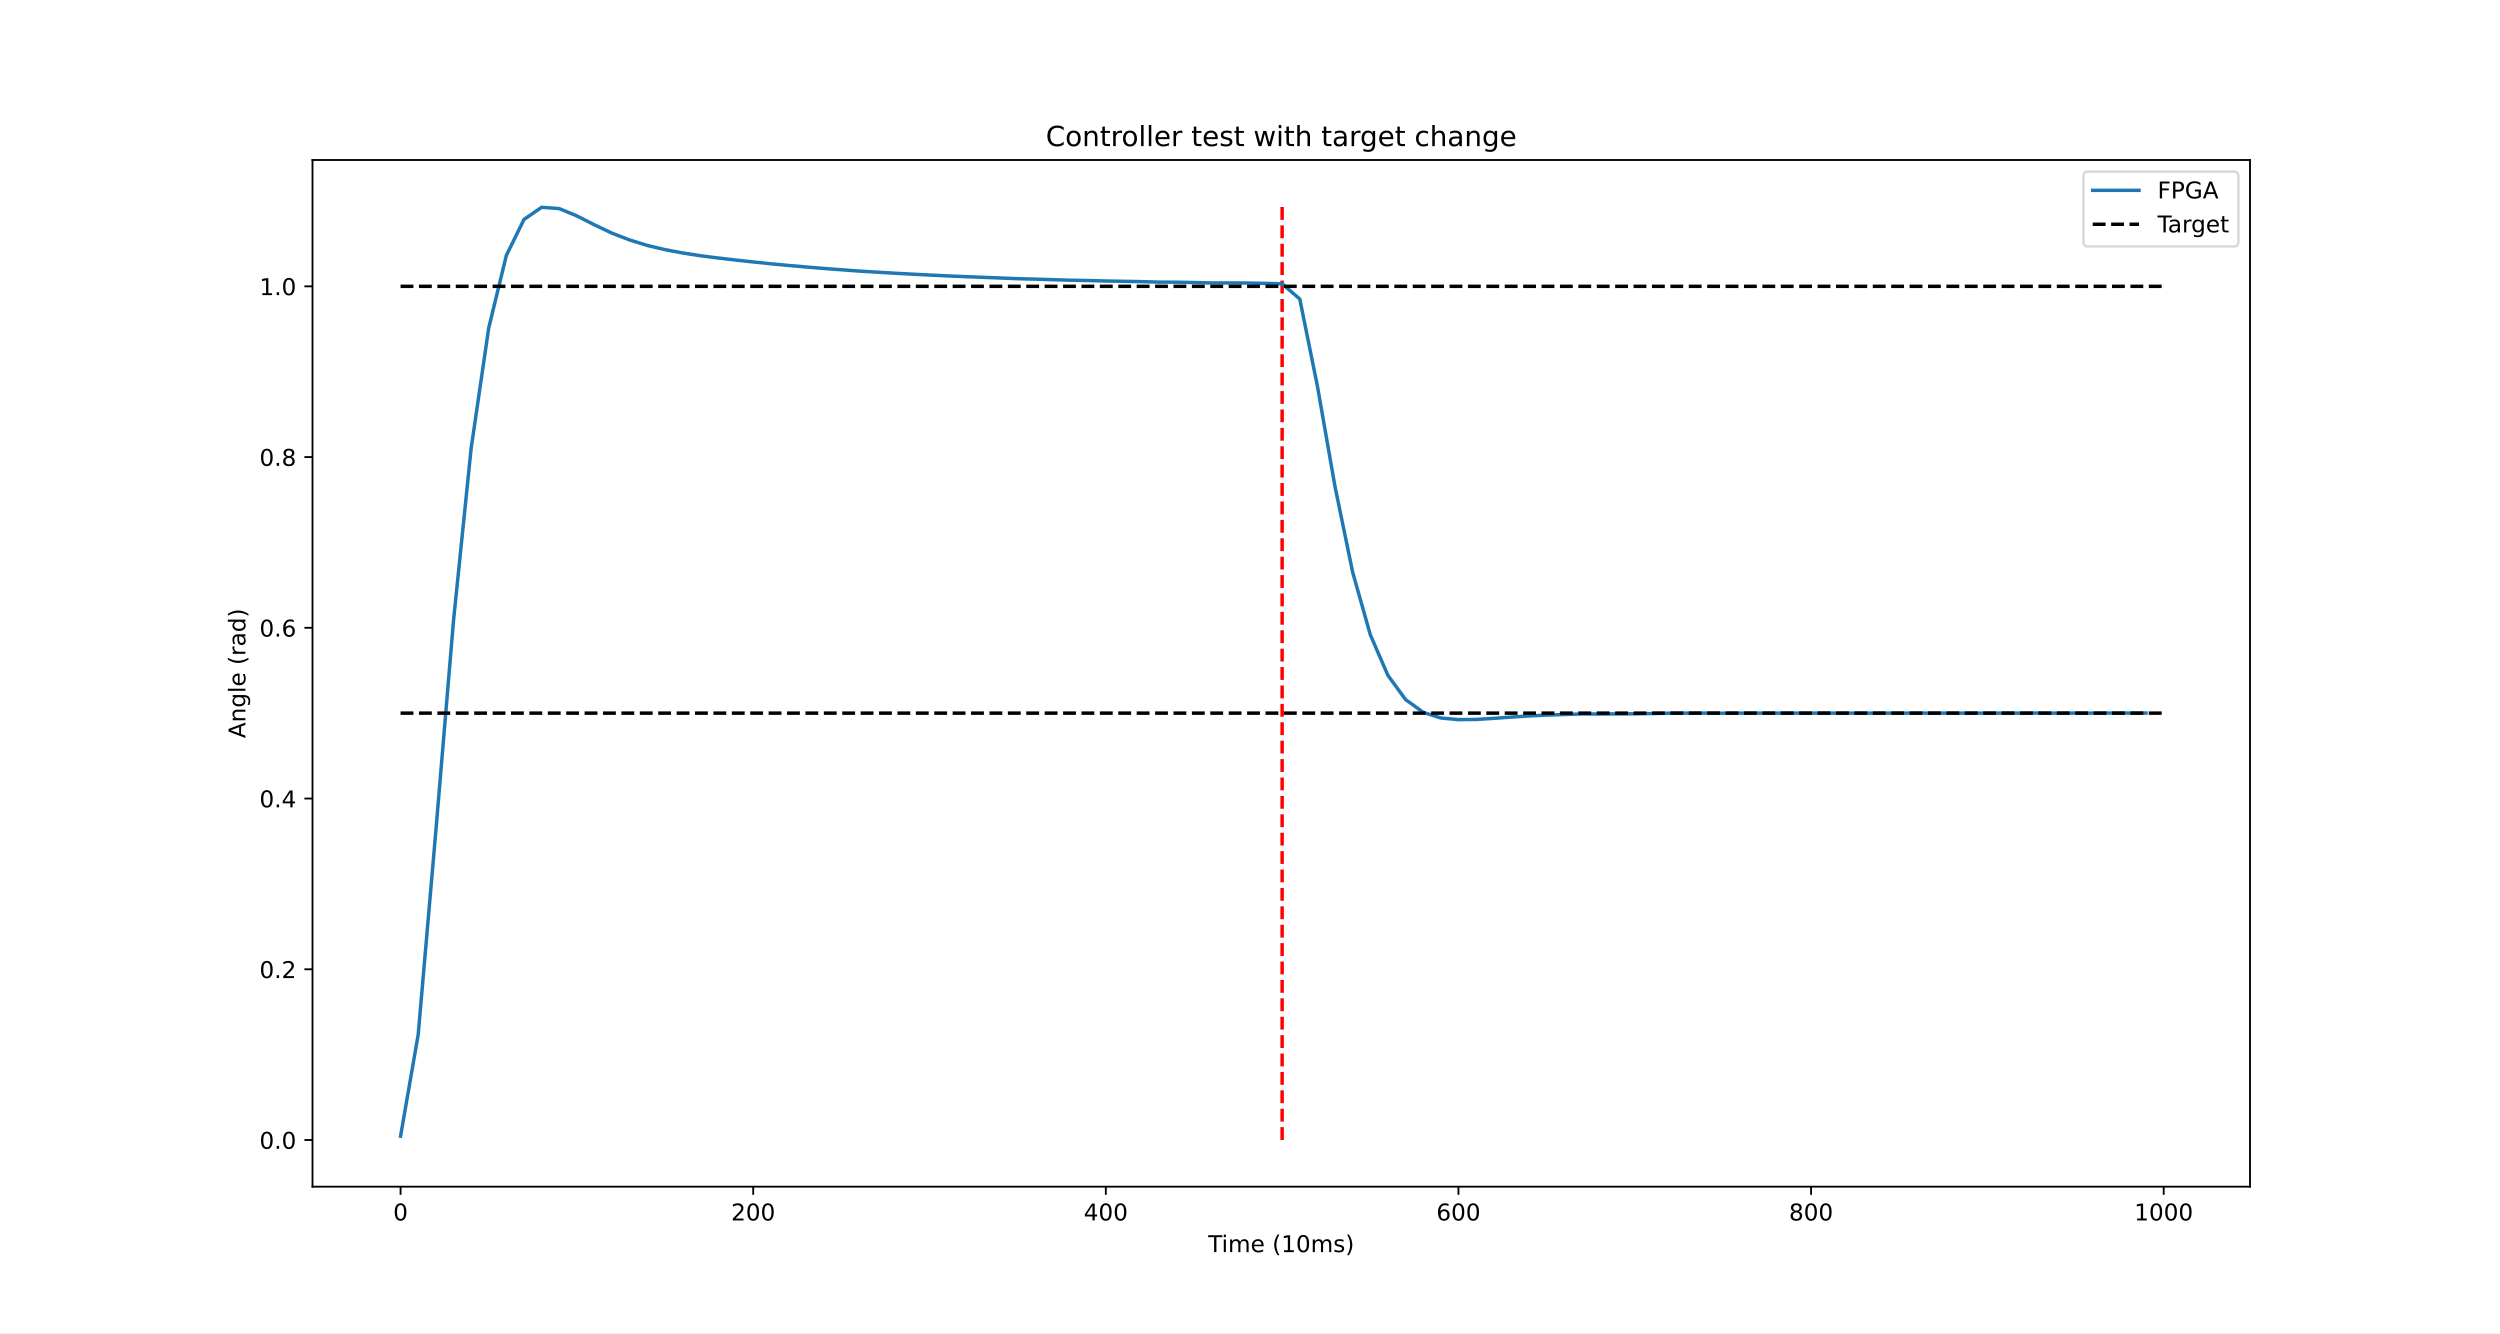
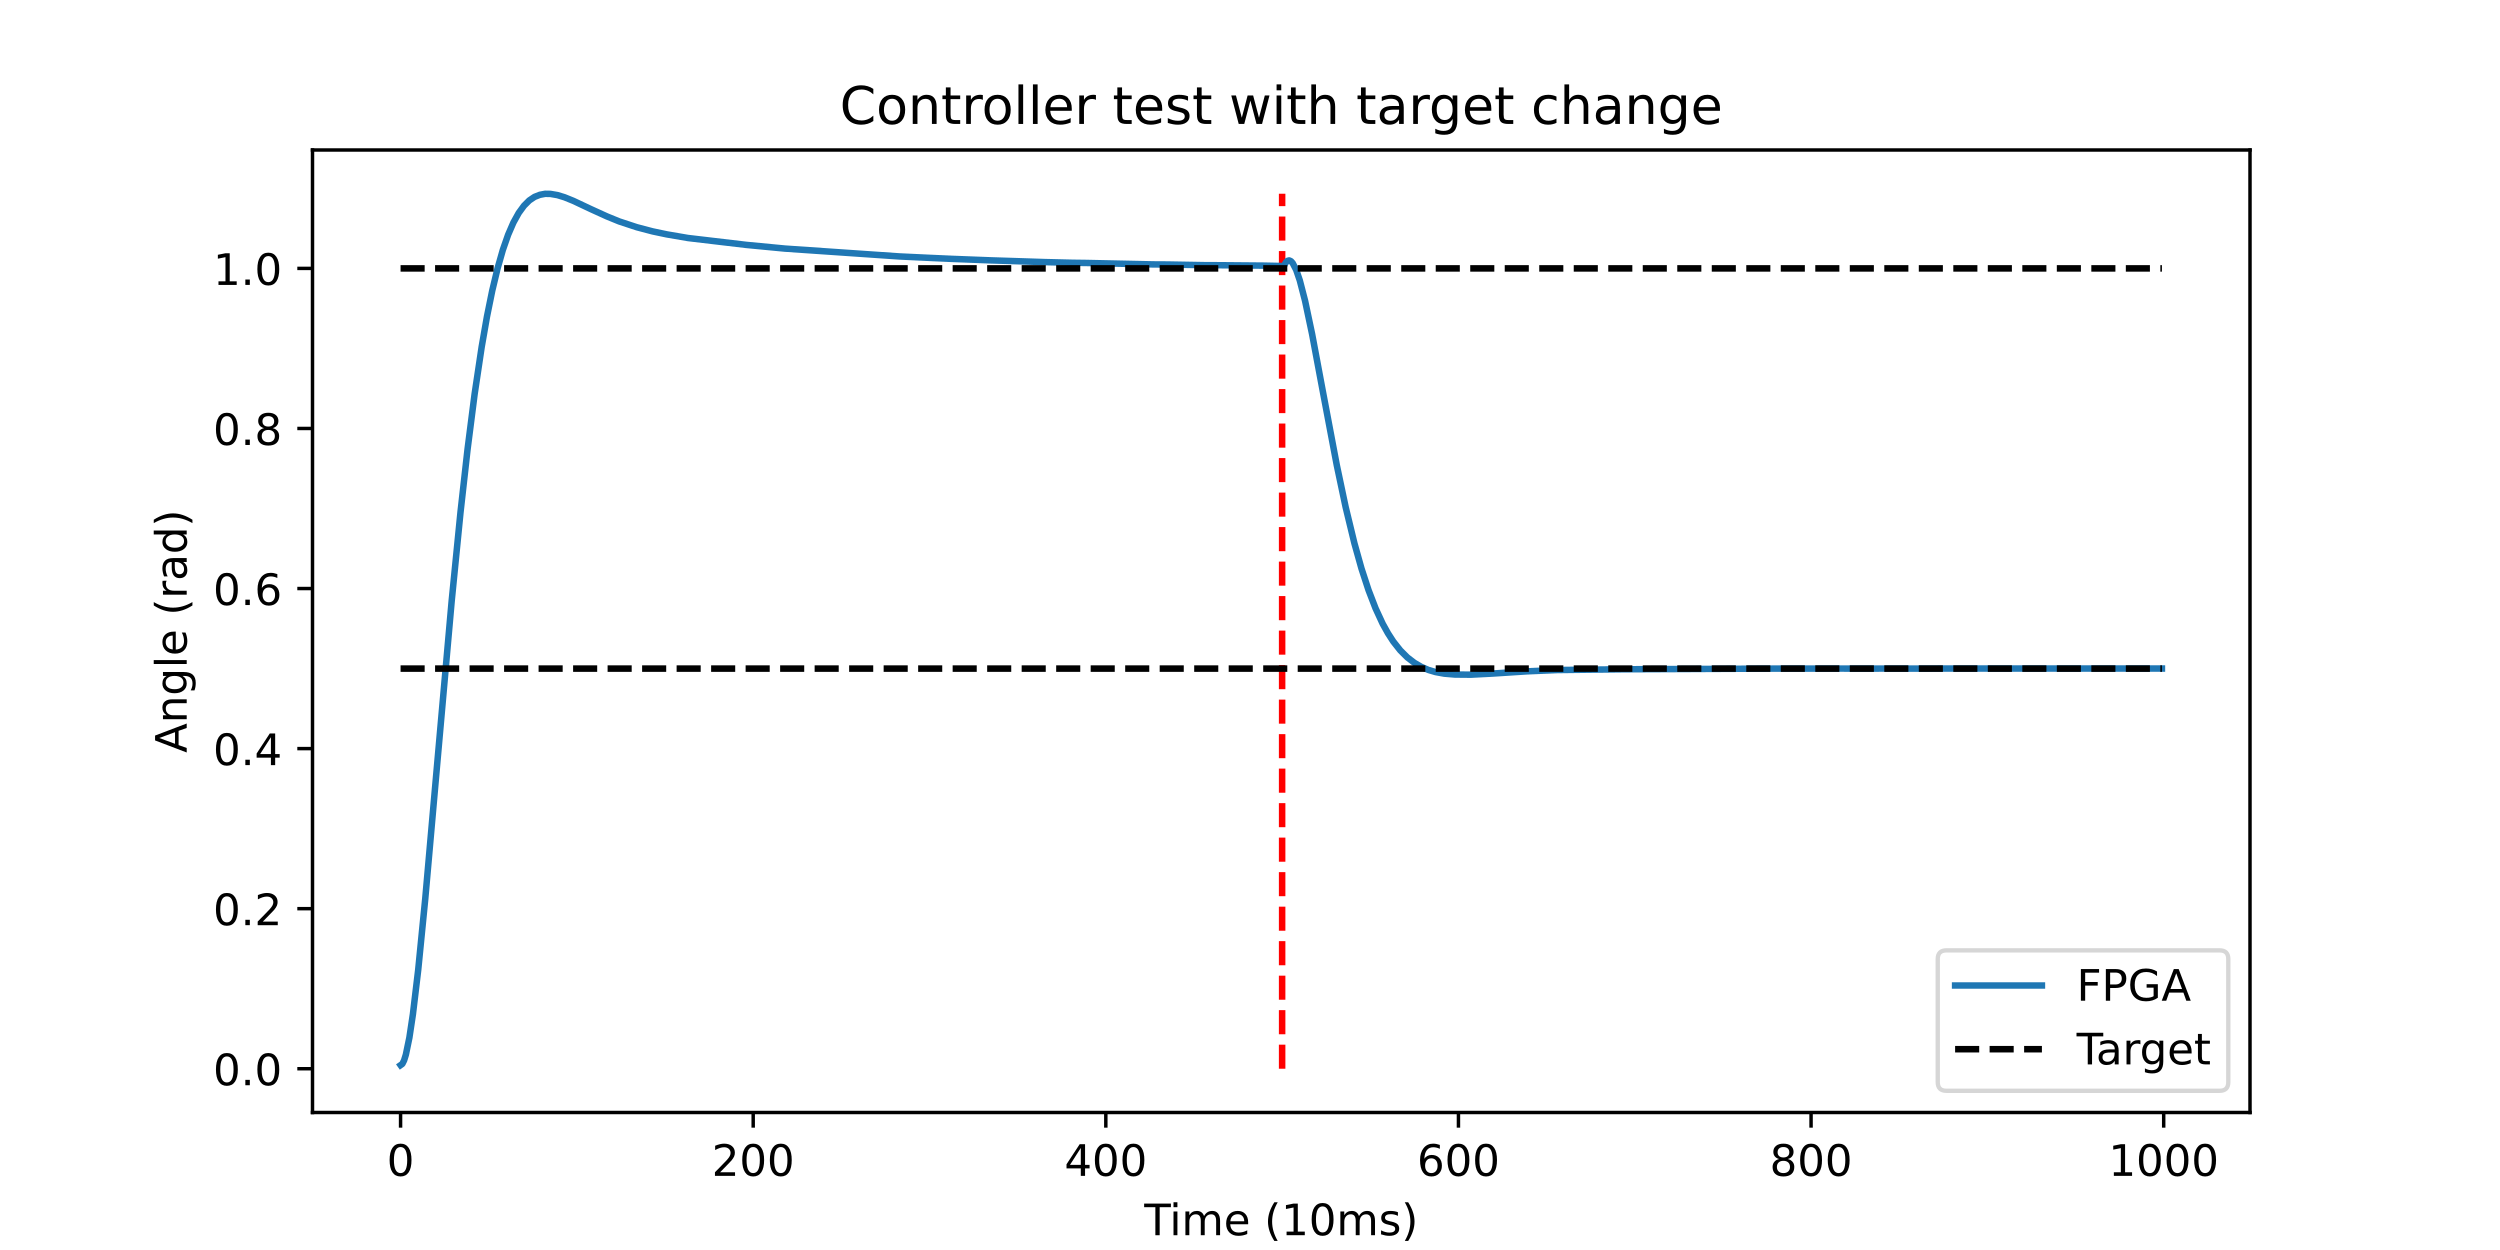
- <svg xmlns="http://www.w3.org/2000/svg" xmlns:xlink="http://www.w3.org/1999/xlink" height="576pt" version="1.1" viewBox="0 0 1080 576" width="1080pt">
+ <svg xmlns="http://www.w3.org/2000/svg" xmlns:xlink="http://www.w3.org/1999/xlink" height="288pt" version="1.1" viewBox="0 0 576 288" width="576pt">
  <defs>
    <style type="text/css">*{stroke-linecap:butt;stroke-linejoin:round;}</style>
  </defs>
  <g id="figure_1">
    <g id="patch_1">
-       <path d="M 0 576  L 1080 576  L 1080 0  L 0 0  z " style="fill:#ffffff;" />
+       <path d="M 0 288  L 576 288  L 576 0  L 0 0  z " style="fill:#ffffff;" />
    </g>
    <g id="axes_1">
      <g id="patch_2">
-         <path d="M 135 512.64  L 972 512.64  L 972 69.12  L 135 69.12  z " style="fill:#ffffff;" />
+         <path d="M 72 256.32  L 518.4 256.32  L 518.4 34.56  L 72 34.56  z " style="fill:#ffffff;" />
      </g>
      <g id="matplotlib.axis_1">
        <g id="xtick_1">
          <g id="line2d_1">
            <defs>
-               <path d="M 0 0  L 0 3.5  " id="maf22436431" style="stroke:#000000;stroke-width:0.8;" />
-             </defs>
-             <g>
-               <use style="stroke:#000000;stroke-width:0.8;" x="173.045" xlink:href="#maf22436431" y="512.64" />
+               <path d="M 0 0  L 0 3.5  " id="m53833de63e" style="stroke:#000000;stroke-width:0.8;" />
+             </defs>
+             <g>
+               <use style="stroke:#000000;stroke-width:0.8;" x="92.291" xlink:href="#m53833de63e" y="256.32" />
            </g>
          </g>
          <g id="text_1">
-             <g transform="translate(169.8642 527.2384)scale(0.1 -0.1)">
+             <g transform="translate(89.10966 270.9184)scale(0.1 -0.1)">
              <defs>
                <path d="M 2034 4250  Q 1547 4250 1301 3770  Q 1056 3291 1056 2328  Q 1056 1369 1301 889  Q 1547 409 2034 409  Q 2525 409 2770 889  Q 3016 1369 3016 2328  Q 3016 3291 2770 3770  Q 2525 4250 2034 4250  z M 2034 4750  Q 2819 4750 3233 4129  Q 3647 3509 3647 2328  Q 3647 1150 3233 529  Q 2819 -91 2034 -91  Q 1250 -91 836 529  Q 422 1150 422 2328  Q 422 3509 836 4129  Q 1250 4750 2034 4750  z " id="DejaVuSans-30" transform="scale(0.015625)" />
              </defs>
              <use xlink:href="#DejaVuSans-30" />
            </g>
          </g>
        </g>
        <g id="xtick_2">
          <g id="line2d_2">
            <g>
-               <use style="stroke:#000000;stroke-width:0.8;" x="325.38" xlink:href="#maf22436431" y="512.64" />
+               <use style="stroke:#000000;stroke-width:0.8;" x="173.536" xlink:href="#m53833de63e" y="256.32" />
            </g>
          </g>
          <g id="text_2">
-             <g transform="translate(315.8359 527.2384)scale(0.1 -0.1)">
+             <g transform="translate(163.992 270.9184)scale(0.1 -0.1)">
              <defs>
                <path d="M 1228 531  L 3431 531  L 3431 0  L 469 0  L 469 531  Q 828 903 1448 1529  Q 2069 2156 2228 2338  Q 2531 2678 2651 2914  Q 2772 3150 2772 3378  Q 2772 3750 2511 3984  Q 2250 4219 1831 4219  Q 1534 4219 1204 4116  Q 875 4013 500 3803  L 500 4441  Q 881 4594 1212 4672  Q 1544 4750 1819 4750  Q 2544 4750 2975 4387  Q 3406 4025 3406 3419  Q 3406 3131 3298 2873  Q 3191 2616 2906 2266  Q 2828 2175 2409 1742  Q 1991 1309 1228 531  z " id="DejaVuSans-32" transform="scale(0.015625)" />
              </defs>
              <use xlink:href="#DejaVuSans-32" />
              <use x="63.623" xlink:href="#DejaVuSans-30" />
              <use x="127.246" xlink:href="#DejaVuSans-30" />
            </g>
          </g>
        </g>
        <g id="xtick_3">
          <g id="line2d_3">
            <g>
-               <use style="stroke:#000000;stroke-width:0.8;" x="477.714" xlink:href="#maf22436431" y="512.64" />
+               <use style="stroke:#000000;stroke-width:0.8;" x="254.781" xlink:href="#m53833de63e" y="256.32" />
            </g>
          </g>
          <g id="text_3">
-             <g transform="translate(468.17 527.2384)scale(0.1 -0.1)">
+             <g transform="translate(245.2369 270.9184)scale(0.1 -0.1)">
              <defs>
                <path d="M 2419 4116  L 825 1625  L 2419 1625  L 2419 4116  z M 2253 4666  L 3047 4666  L 3047 1625  L 3713 1625  L 3713 1100  L 3047 1100  L 3047 0  L 2419 0  L 2419 1100  L 313 1100  L 313 1709  L 2253 4666  z " id="DejaVuSans-34" transform="scale(0.015625)" />
              </defs>
              <use xlink:href="#DejaVuSans-34" />
              <use x="63.623" xlink:href="#DejaVuSans-30" />
              <use x="127.246" xlink:href="#DejaVuSans-30" />
            </g>
          </g>
        </g>
        <g id="xtick_4">
          <g id="line2d_4">
            <g>
-               <use style="stroke:#000000;stroke-width:0.8;" x="630.048" xlink:href="#maf22436431" y="512.64" />
+               <use style="stroke:#000000;stroke-width:0.8;" x="336.026" xlink:href="#m53833de63e" y="256.32" />
            </g>
          </g>
          <g id="text_4">
-             <g transform="translate(620.5042 527.2384)scale(0.1 -0.1)">
+             <g transform="translate(326.4818 270.9184)scale(0.1 -0.1)">
              <defs>
                <path d="M 2113 2584  Q 1688 2584 1439 2293  Q 1191 2003 1191 1497  Q 1191 994 1439 701  Q 1688 409 2113 409  Q 2538 409 2786 701  Q 3034 994 3034 1497  Q 3034 2003 2786 2293  Q 2538 2584 2113 2584  z M 3366 4563  L 3366 3988  Q 3128 4100 2886 4159  Q 2644 4219 2406 4219  Q 1781 4219 1451 3797  Q 1122 3375 1075 2522  Q 1259 2794 1537 2939  Q 1816 3084 2150 3084  Q 2853 3084 3261 2657  Q 3669 2231 3669 1497  Q 3669 778 3244 343  Q 2819 -91 2113 -91  Q 1303 -91 875 529  Q 447 1150 447 2328  Q 447 3434 972 4092  Q 1497 4750 2381 4750  Q 2619 4750 2861 4703  Q 3103 4656 3366 4563  z " id="DejaVuSans-36" transform="scale(0.015625)" />
              </defs>
              <use xlink:href="#DejaVuSans-36" />
              <use x="63.623" xlink:href="#DejaVuSans-30" />
              <use x="127.246" xlink:href="#DejaVuSans-30" />
            </g>
          </g>
        </g>
        <g id="xtick_5">
          <g id="line2d_5">
            <g>
-               <use style="stroke:#000000;stroke-width:0.8;" x="782.382" xlink:href="#maf22436431" y="512.64" />
+               <use style="stroke:#000000;stroke-width:0.8;" x="417.27" xlink:href="#m53833de63e" y="256.32" />
            </g>
          </g>
          <g id="text_5">
-             <g transform="translate(772.8383 527.2384)scale(0.1 -0.1)">
+             <g transform="translate(407.7267 270.9184)scale(0.1 -0.1)">
              <defs>
                <path d="M 2034 2216  Q 1584 2216 1326 1975  Q 1069 1734 1069 1313  Q 1069 891 1326 650  Q 1584 409 2034 409  Q 2484 409 2743 651  Q 3003 894 3003 1313  Q 3003 1734 2745 1975  Q 2488 2216 2034 2216  z M 1403 2484  Q 997 2584 770 2862  Q 544 3141 544 3541  Q 544 4100 942 4425  Q 1341 4750 2034 4750  Q 2731 4750 3128 4425  Q 3525 4100 3525 3541  Q 3525 3141 3298 2862  Q 3072 2584 2669 2484  Q 3125 2378 3379 2068  Q 3634 1759 3634 1313  Q 3634 634 3220 271  Q 2806 -91 2034 -91  Q 1263 -91 848 271  Q 434 634 434 1313  Q 434 1759 690 2068  Q 947 2378 1403 2484  z M 1172 3481  Q 1172 3119 1398 2916  Q 1625 2713 2034 2713  Q 2441 2713 2670 2916  Q 2900 3119 2900 3481  Q 2900 3844 2670 4047  Q 2441 4250 2034 4250  Q 1625 4250 1398 4047  Q 1172 3844 1172 3481  z " id="DejaVuSans-38" transform="scale(0.015625)" />
              </defs>
              <use xlink:href="#DejaVuSans-38" />
              <use x="63.623" xlink:href="#DejaVuSans-30" />
              <use x="127.246" xlink:href="#DejaVuSans-30" />
            </g>
          </g>
        </g>
        <g id="xtick_6">
          <g id="line2d_6">
            <g>
-               <use style="stroke:#000000;stroke-width:0.8;" x="934.716" xlink:href="#maf22436431" y="512.64" />
+               <use style="stroke:#000000;stroke-width:0.8;" x="498.515" xlink:href="#m53833de63e" y="256.32" />
            </g>
          </g>
          <g id="text_6">
-             <g transform="translate(921.9912 527.2384)scale(0.1 -0.1)">
+             <g transform="translate(485.7903 270.9184)scale(0.1 -0.1)">
              <defs>
                <path d="M 794 531  L 1825 531  L 1825 4091  L 703 3866  L 703 4441  L 1819 4666  L 2450 4666  L 2450 531  L 3481 531  L 3481 0  L 794 0  L 794 531  z " id="DejaVuSans-31" transform="scale(0.015625)" />
              </defs>
              <use xlink:href="#DejaVuSans-31" />
              <use x="63.623" xlink:href="#DejaVuSans-30" />
              <use x="127.246" xlink:href="#DejaVuSans-30" />
              <use x="190.869" xlink:href="#DejaVuSans-30" />
            </g>
          </g>
        </g>
        <g id="text_7">
-           <g transform="translate(521.9383 540.9166)scale(0.1 -0.1)">
+           <g transform="translate(263.6383 284.5966)scale(0.1 -0.1)">
            <defs>
              <path d="M -19 4666  L 3928 4666  L 3928 4134  L 2272 4134  L 2272 0  L 1638 0  L 1638 4134  L -19 4134  L -19 4666  z " id="DejaVuSans-54" transform="scale(0.015625)" />
              <path d="M 603 3500  L 1178 3500  L 1178 0  L 603 0  L 603 3500  z M 603 4863  L 1178 4863  L 1178 4134  L 603 4134  L 603 4863  z " id="DejaVuSans-69" transform="scale(0.015625)" />
              <path d="M 3328 2828  Q 3544 3216 3844 3400  Q 4144 3584 4550 3584  Q 5097 3584 5394 3201  Q 5691 2819 5691 2113  L 5691 0  L 5113 0  L 5113 2094  Q 5113 2597 4934 2840  Q 4756 3084 4391 3084  Q 3944 3084 3684 2787  Q 3425 2491 3425 1978  L 3425 0  L 2847 0  L 2847 2094  Q 2847 2600 2669 2842  Q 2491 3084 2119 3084  Q 1678 3084 1418 2786  Q 1159 2488 1159 1978  L 1159 0  L 581 0  L 581 3500  L 1159 3500  L 1159 2956  Q 1356 3278 1631 3431  Q 1906 3584 2284 3584  Q 2666 3584 2933 3390  Q 3200 3197 3328 2828  z " id="DejaVuSans-6d" transform="scale(0.015625)" />
              <path d="M 3597 1894  L 3597 1613  L 953 1613  Q 991 1019 1311 708  Q 1631 397 2203 397  Q 2534 397 2845 478  Q 3156 559 3463 722  L 3463 178  Q 3153 47 2828 -22  Q 2503 -91 2169 -91  Q 1331 -91 842 396  Q 353 884 353 1716  Q 353 2575 817 3079  Q 1281 3584 2069 3584  Q 2775 3584 3186 3129  Q 3597 2675 3597 1894  z M 3022 2063  Q 3016 2534 2758 2815  Q 2500 3097 2075 3097  Q 1594 3097 1305 2825  Q 1016 2553 972 2059  L 3022 2063  z " id="DejaVuSans-65" transform="scale(0.015625)" />
              <path id="DejaVuSans-20" transform="scale(0.015625)" />
              <path d="M 1984 4856  Q 1566 4138 1362 3434  Q 1159 2731 1159 2009  Q 1159 1288 1364 580  Q 1569 -128 1984 -844  L 1484 -844  Q 1016 -109 783 600  Q 550 1309 550 2009  Q 550 2706 781 3412  Q 1013 4119 1484 4856  L 1984 4856  z " id="DejaVuSans-28" transform="scale(0.015625)" />
              <path d="M 2834 3397  L 2834 2853  Q 2591 2978 2328 3040  Q 2066 3103 1784 3103  Q 1356 3103 1142 2972  Q 928 2841 928 2578  Q 928 2378 1081 2264  Q 1234 2150 1697 2047  L 1894 2003  Q 2506 1872 2764 1633  Q 3022 1394 3022 966  Q 3022 478 2636 193  Q 2250 -91 1575 -91  Q 1294 -91 989 -36  Q 684 19 347 128  L 347 722  Q 666 556 975 473  Q 1284 391 1588 391  Q 1994 391 2212 530  Q 2431 669 2431 922  Q 2431 1156 2273 1281  Q 2116 1406 1581 1522  L 1381 1569  Q 847 1681 609 1914  Q 372 2147 372 2553  Q 372 3047 722 3315  Q 1072 3584 1716 3584  Q 2034 3584 2315 3537  Q 2597 3491 2834 3397  z " id="DejaVuSans-73" transform="scale(0.015625)" />
              <path d="M 513 4856  L 1013 4856  Q 1481 4119 1714 3412  Q 1947 2706 1947 2009  Q 1947 1309 1714 600  Q 1481 -109 1013 -844  L 513 -844  Q 928 -128 1133 580  Q 1338 1288 1338 2009  Q 1338 2731 1133 3434  Q 928 4138 513 4856  z " id="DejaVuSans-29" transform="scale(0.015625)" />
            </defs>
            <use xlink:href="#DejaVuSans-54" />
            <use x="57.959" xlink:href="#DejaVuSans-69" />
            <use x="85.742" xlink:href="#DejaVuSans-6d" />
            <use x="183.154" xlink:href="#DejaVuSans-65" />
            <use x="244.678" xlink:href="#DejaVuSans-20" />
            <use x="276.465" xlink:href="#DejaVuSans-28" />
            <use x="315.479" xlink:href="#DejaVuSans-31" />
            <use x="379.102" xlink:href="#DejaVuSans-30" />
            <use x="442.725" xlink:href="#DejaVuSans-6d" />
            <use x="540.137" xlink:href="#DejaVuSans-73" />
            <use x="592.236" xlink:href="#DejaVuSans-29" />
          </g>
        </g>
      </g>
      <g id="matplotlib.axis_2">
        <g id="ytick_1">
          <g id="line2d_7">
            <defs>
-               <path d="M 0 0  L -3.5 0  " id="m8ec212a8ab" style="stroke:#000000;stroke-width:0.8;" />
-             </defs>
-             <g>
-               <use style="stroke:#000000;stroke-width:0.8;" x="135" xlink:href="#m8ec212a8ab" y="492.48" />
+               <path d="M 0 0  L -3.5 0  " id="mc4edf24a68" style="stroke:#000000;stroke-width:0.8;" />
+             </defs>
+             <g>
+               <use style="stroke:#000000;stroke-width:0.8;" x="72" xlink:href="#mc4edf24a68" y="246.24" />
            </g>
          </g>
          <g id="text_8">
-             <g transform="translate(112.0969 496.2792)scale(0.1 -0.1)">
+             <g transform="translate(49.09687 250.0392)scale(0.1 -0.1)">
              <defs>
                <path d="M 684 794  L 1344 794  L 1344 0  L 684 0  L 684 794  z " id="DejaVuSans-2e" transform="scale(0.015625)" />
              </defs>
              <use xlink:href="#DejaVuSans-30" />
              <use x="63.623" xlink:href="#DejaVuSans-2e" />
              <use x="95.41" xlink:href="#DejaVuSans-30" />
            </g>
          </g>
        </g>
        <g id="ytick_2">
          <g id="line2d_8">
            <g>
-               <use style="stroke:#000000;stroke-width:0.8;" x="135" xlink:href="#m8ec212a8ab" y="418.721" />
+               <use style="stroke:#000000;stroke-width:0.8;" x="72" xlink:href="#mc4edf24a68" y="209.361" />
            </g>
          </g>
          <g id="text_9">
-             <g transform="translate(112.0969 422.5203)scale(0.1 -0.1)">
+             <g transform="translate(49.09687 213.1598)scale(0.1 -0.1)">
              <use xlink:href="#DejaVuSans-30" />
              <use x="63.623" xlink:href="#DejaVuSans-2e" />
              <use x="95.41" xlink:href="#DejaVuSans-32" />
            </g>
          </g>
        </g>
        <g id="ytick_3">
          <g id="line2d_9">
            <g>
-               <use style="stroke:#000000;stroke-width:0.8;" x="135" xlink:href="#m8ec212a8ab" y="344.962" />
+               <use style="stroke:#000000;stroke-width:0.8;" x="72" xlink:href="#mc4edf24a68" y="172.481" />
            </g>
          </g>
          <g id="text_10">
-             <g transform="translate(112.0969 348.7614)scale(0.1 -0.1)">
+             <g transform="translate(49.09687 176.2803)scale(0.1 -0.1)">
              <use xlink:href="#DejaVuSans-30" />
              <use x="63.623" xlink:href="#DejaVuSans-2e" />
              <use x="95.41" xlink:href="#DejaVuSans-34" />
            </g>
          </g>
        </g>
        <g id="ytick_4">
          <g id="line2d_10">
            <g>
-               <use style="stroke:#000000;stroke-width:0.8;" x="135" xlink:href="#m8ec212a8ab" y="271.203" />
+               <use style="stroke:#000000;stroke-width:0.8;" x="72" xlink:href="#mc4edf24a68" y="135.602" />
            </g>
          </g>
          <g id="text_11">
-             <g transform="translate(112.0969 275.0026)scale(0.1 -0.1)">
+             <g transform="translate(49.09687 139.4009)scale(0.1 -0.1)">
              <use xlink:href="#DejaVuSans-30" />
              <use x="63.623" xlink:href="#DejaVuSans-2e" />
              <use x="95.41" xlink:href="#DejaVuSans-36" />
            </g>
          </g>
        </g>
        <g id="ytick_5">
          <g id="line2d_11">
            <g>
-               <use style="stroke:#000000;stroke-width:0.8;" x="135" xlink:href="#m8ec212a8ab" y="197.444" />
+               <use style="stroke:#000000;stroke-width:0.8;" x="72" xlink:href="#mc4edf24a68" y="98.722" />
            </g>
          </g>
          <g id="text_12">
-             <g transform="translate(112.0969 201.2437)scale(0.1 -0.1)">
+             <g transform="translate(49.09687 102.5214)scale(0.1 -0.1)">
              <use xlink:href="#DejaVuSans-30" />
              <use x="63.623" xlink:href="#DejaVuSans-2e" />
              <use x="95.41" xlink:href="#DejaVuSans-38" />
            </g>
          </g>
        </g>
        <g id="ytick_6">
          <g id="line2d_12">
            <g>
-               <use style="stroke:#000000;stroke-width:0.8;" x="135" xlink:href="#m8ec212a8ab" y="123.686" />
+               <use style="stroke:#000000;stroke-width:0.8;" x="72" xlink:href="#mc4edf24a68" y="61.843" />
            </g>
          </g>
          <g id="text_13">
-             <g transform="translate(112.0969 127.4848)scale(0.1 -0.1)">
+             <g transform="translate(49.09687 65.642)scale(0.1 -0.1)">
              <use xlink:href="#DejaVuSans-31" />
              <use x="63.623" xlink:href="#DejaVuSans-2e" />
              <use x="95.41" xlink:href="#DejaVuSans-30" />
            </g>
          </g>
        </g>
        <g id="text_14">
-           <g transform="translate(106.0172 318.8933)rotate(-90)scale(0.1 -0.1)">
+           <g transform="translate(43.01719 173.4533)rotate(-90)scale(0.1 -0.1)">
            <defs>
              <path d="M 2188 4044  L 1331 1722  L 3047 1722  L 2188 4044  z M 1831 4666  L 2547 4666  L 4325 0  L 3669 0  L 3244 1197  L 1141 1197  L 716 0  L 50 0  L 1831 4666  z " id="DejaVuSans-41" transform="scale(0.015625)" />
              <path d="M 3513 2113  L 3513 0  L 2938 0  L 2938 2094  Q 2938 2591 2744 2837  Q 2550 3084 2163 3084  Q 1697 3084 1428 2787  Q 1159 2491 1159 1978  L 1159 0  L 581 0  L 581 3500  L 1159 3500  L 1159 2956  Q 1366 3272 1645 3428  Q 1925 3584 2291 3584  Q 2894 3584 3203 3211  Q 3513 2838 3513 2113  z " id="DejaVuSans-6e" transform="scale(0.015625)" />
              <path d="M 2906 1791  Q 2906 2416 2648 2759  Q 2391 3103 1925 3103  Q 1463 3103 1205 2759  Q 947 2416 947 1791  Q 947 1169 1205 825  Q 1463 481 1925 481  Q 2391 481 2648 825  Q 2906 1169 2906 1791  z M 3481 434  Q 3481 -459 3084 -895  Q 2688 -1331 1869 -1331  Q 1566 -1331 1297 -1286  Q 1028 -1241 775 -1147  L 775 -588  Q 1028 -725 1275 -790  Q 1522 -856 1778 -856  Q 2344 -856 2625 -561  Q 2906 -266 2906 331  L 2906 616  Q 2728 306 2450 153  Q 2172 0 1784 0  Q 1141 0 747 490  Q 353 981 353 1791  Q 353 2603 747 3093  Q 1141 3584 1784 3584  Q 2172 3584 2450 3431  Q 2728 3278 2906 2969  L 2906 3500  L 3481 3500  L 3481 434  z " id="DejaVuSans-67" transform="scale(0.015625)" />
              <path d="M 603 4863  L 1178 4863  L 1178 0  L 603 0  L 603 4863  z " id="DejaVuSans-6c" transform="scale(0.015625)" />
              <path d="M 2631 2963  Q 2534 3019 2420 3045  Q 2306 3072 2169 3072  Q 1681 3072 1420 2755  Q 1159 2438 1159 1844  L 1159 0  L 581 0  L 581 3500  L 1159 3500  L 1159 2956  Q 1341 3275 1631 3429  Q 1922 3584 2338 3584  Q 2397 3584 2469 3576  Q 2541 3569 2628 3553  L 2631 2963  z " id="DejaVuSans-72" transform="scale(0.015625)" />
              <path d="M 2194 1759  Q 1497 1759 1228 1600  Q 959 1441 959 1056  Q 959 750 1161 570  Q 1363 391 1709 391  Q 2188 391 2477 730  Q 2766 1069 2766 1631  L 2766 1759  L 2194 1759  z M 3341 1997  L 3341 0  L 2766 0  L 2766 531  Q 2569 213 2275 61  Q 1981 -91 1556 -91  Q 1019 -91 701 211  Q 384 513 384 1019  Q 384 1609 779 1909  Q 1175 2209 1959 2209  L 2766 2209  L 2766 2266  Q 2766 2663 2505 2880  Q 2244 3097 1772 3097  Q 1472 3097 1187 3025  Q 903 2953 641 2809  L 641 3341  Q 956 3463 1253 3523  Q 1550 3584 1831 3584  Q 2591 3584 2966 3190  Q 3341 2797 3341 1997  z " id="DejaVuSans-61" transform="scale(0.015625)" />
              <path d="M 2906 2969  L 2906 4863  L 3481 4863  L 3481 0  L 2906 0  L 2906 525  Q 2725 213 2448 61  Q 2172 -91 1784 -91  Q 1150 -91 751 415  Q 353 922 353 1747  Q 353 2572 751 3078  Q 1150 3584 1784 3584  Q 2172 3584 2448 3432  Q 2725 3281 2906 2969  z M 947 1747  Q 947 1113 1208 752  Q 1469 391 1925 391  Q 2381 391 2643 752  Q 2906 1113 2906 1747  Q 2906 2381 2643 2742  Q 2381 3103 1925 3103  Q 1469 3103 1208 2742  Q 947 2381 947 1747  z " id="DejaVuSans-64" transform="scale(0.015625)" />
            </defs>
            <use xlink:href="#DejaVuSans-41" />
            <use x="68.408" xlink:href="#DejaVuSans-6e" />
            <use x="131.787" xlink:href="#DejaVuSans-67" />
            <use x="195.264" xlink:href="#DejaVuSans-6c" />
            <use x="223.047" xlink:href="#DejaVuSans-65" />
            <use x="284.57" xlink:href="#DejaVuSans-20" />
            <use x="316.357" xlink:href="#DejaVuSans-28" />
            <use x="355.371" xlink:href="#DejaVuSans-72" />
            <use x="396.484" xlink:href="#DejaVuSans-61" />
            <use x="457.764" xlink:href="#DejaVuSans-64" />
            <use x="521.24" xlink:href="#DejaVuSans-29" />
          </g>
        </g>
      </g>
      <g id="LineCollection_1">
-         <path clip-path="url(#pe2df47532a)" d="M 553.881 492.48  L 553.881 89.28  " style="fill:none;stroke:#ff0000;stroke-dasharray:5.55,2.4;stroke-dashoffset:0;stroke-width:1.5;" />
+         <path clip-path="url(#p0fdb003505)" d="M 295.403 246.24  L 295.403 44.64  " style="fill:none;stroke:#ff0000;stroke-dasharray:5.55,2.4;stroke-dashoffset:0;stroke-width:1.5;" />
      </g>
      <g id="line2d_13">
-         <path clip-path="url(#pe2df47532a)" d="M 173.045 490.82  L 180.662 446.916  L 188.279 359.078  L 195.896 268.319  L 203.512 193.845  L 211.129 141.674  L 218.746 110.34  L 226.362 94.806  L 233.979 89.555  L 241.596 90.118  L 249.213 93.28  L 256.829 97.138  L 264.446 100.76  L 272.063 103.694  L 279.679 106.055  L 287.296 107.856  L 294.913 109.283  L 302.529 110.471  L 310.146 111.441  L 317.763 112.331  L 325.38 113.159  L 332.996 113.956  L 340.613 114.673  L 348.23 115.337  L 355.846 115.968  L 363.463 116.534  L 371.08 117.1  L 378.697 117.56  L 386.313 118.012  L 393.93 118.427  L 401.547 118.812  L 409.163 119.18  L 416.78 119.503  L 424.397 119.791  L 432.014 120.095  L 439.63 120.391  L 447.247 120.589  L 454.864 120.82  L 462.48 121.054  L 470.097 121.186  L 477.714 121.395  L 485.33 121.519  L 492.947 121.659  L 500.564 121.873  L 508.181 121.912  L 515.797 122.05  L 523.414 122.235  L 531.031 122.219  L 538.647 122.267  L 546.264 122.403  L 553.881 122.602  L 561.498 129.175  L 569.114 166.761  L 576.731 210.257  L 584.348 247.198  L 591.964 274.18  L 599.581 291.779  L 607.198 302.205  L 614.814 307.72  L 622.431 310.179  L 630.048 310.884  L 637.665 310.802  L 645.281 310.328  L 652.898 309.784  L 660.515 309.295  L 668.131 308.918  L 675.748 308.686  L 683.365 308.431  L 690.982 308.442  L 698.598 308.421  L 706.215 308.359  L 713.832 308.25  L 721.448 308.094  L 729.065 308.083  L 736.682 308.074  L 744.299 308.095  L 751.915 308.075  L 759.532 308.082  L 767.149 308.079  L 774.765 308.065  L 782.382 308.076  L 789.999 308.076  L 797.615 308.066  L 805.232 308.081  L 812.849 308.088  L 820.466 308.086  L 828.082 308.077  L 835.699 308.06  L 843.316 308.07  L 850.932 308.076  L 858.549 308.076  L 866.166 308.071  L 873.783 308.062  L 881.399 308.052  L 889.016 308.072  L 896.633 308.056  L 904.249 308.07  L 911.866 308.05  L 919.483 308.054  L 927.1 308.059  " style="fill:none;stroke:#1f77b4;stroke-linecap:square;stroke-width:1.5;" />
+         <path clip-path="url(#p0fdb003505)" d="M 92.291 245.41  L 92.697 245.125  L 93.103 244.309  L 93.51 242.995  L 94.322 239.073  L 95.134 233.674  L 96.353 223.458  L 97.978 207.077  L 100.415 179.539  L 104.071 138.431  L 106.103 117.994  L 107.727 103.493  L 109.352 90.791  L 110.977 79.929  L 112.196 72.949  L 113.415 66.948  L 114.633 61.858  L 115.852 57.584  L 117.071 54.088  L 118.289 51.279  L 119.508 49.073  L 120.727 47.403  L 121.945 46.183  L 123.164 45.364  L 124.383 44.885  L 125.601 44.654  L 126.82 44.675  L 128.445 44.955  L 130.07 45.454  L 132.101 46.276  L 136.163 48.19  L 139.819 49.853  L 142.663 51.016  L 146.725 52.355  L 150.381 53.316  L 153.631 53.999  L 158.505 54.836  L 171.911 56.419  L 180.848 57.274  L 207.252 59.085  L 214.564 59.431  L 219.439 59.648  L 228.376 59.99  L 232.845 60.132  L 240.563 60.383  L 247.062 60.544  L 250.312 60.587  L 265.749 60.921  L 268.999 60.941  L 277.529 61.095  L 281.185 61.11  L 291.341 61.201  L 295.809 61.298  L 296.216 60.524  L 296.622 60.107  L 297.028 60.002  L 297.434 60.175  L 297.84 60.63  L 298.653 62.212  L 299.465 64.588  L 300.684 69.293  L 302.309 76.983  L 304.746 90  L 307.996 107.181  L 310.027 116.798  L 312.058 125.185  L 313.683 130.987  L 315.308 135.96  L 316.933 140.175  L 318.558 143.693  L 319.777 145.89  L 320.995 147.782  L 322.62 149.843  L 324.245 151.463  L 325.87 152.711  L 327.495 153.659  L 329.12 154.358  L 330.745 154.84  L 332.776 155.21  L 335.213 155.413  L 338.869 155.446  L 343.744 155.196  L 351.868 154.671  L 358.774 154.377  L 374.211 154.201  L 411.177 154.037  L 417.677 154.043  L 421.333 154.038  L 429.863 154.045  L 433.113 154.04  L 444.894 154.042  L 448.143 154.027  L 470.08 154.026  L 498.109 154.032  L 498.109 154.032  " style="fill:none;stroke:#1f77b4;stroke-linecap:square;stroke-width:1.5;" />
      </g>
      <g id="line2d_14">
-         <path clip-path="url(#pe2df47532a)" d="M 173.045 123.686  L 933.955 123.686  L 933.955 123.686  " style="fill:none;stroke:#000000;stroke-dasharray:5.55,2.4;stroke-dashoffset:0;stroke-width:1.5;" />
+         <path clip-path="url(#p0fdb003505)" d="M 92.291 61.843  L 498.109 61.843  L 498.109 61.843  " style="fill:none;stroke:#000000;stroke-dasharray:5.55,2.4;stroke-dashoffset:0;stroke-width:1.5;" />
      </g>
      <g id="line2d_15">
-         <path clip-path="url(#pe2df47532a)" d="M 173.045 308.083  L 933.955 308.083  L 933.955 308.083  " style="fill:none;stroke:#000000;stroke-dasharray:5.55,2.4;stroke-dashoffset:0;stroke-width:1.5;" />
+         <path clip-path="url(#p0fdb003505)" d="M 92.291 154.041  L 498.109 154.041  L 498.109 154.041  " style="fill:none;stroke:#000000;stroke-dasharray:5.55,2.4;stroke-dashoffset:0;stroke-width:1.5;" />
      </g>
      <g id="patch_3">
-         <path d="M 135 512.64  L 135 69.12  " style="fill:none;stroke:#000000;stroke-linecap:square;stroke-linejoin:miter;stroke-width:0.8;" />
+         <path d="M 72 256.32  L 72 34.56  " style="fill:none;stroke:#000000;stroke-linecap:square;stroke-linejoin:miter;stroke-width:0.8;" />
      </g>
      <g id="patch_4">
-         <path d="M 972 512.64  L 972 69.12  " style="fill:none;stroke:#000000;stroke-linecap:square;stroke-linejoin:miter;stroke-width:0.8;" />
+         <path d="M 518.4 256.32  L 518.4 34.56  " style="fill:none;stroke:#000000;stroke-linecap:square;stroke-linejoin:miter;stroke-width:0.8;" />
      </g>
      <g id="patch_5">
-         <path d="M 135 512.64  L 972 512.64  " style="fill:none;stroke:#000000;stroke-linecap:square;stroke-linejoin:miter;stroke-width:0.8;" />
+         <path d="M 72 256.32  L 518.4 256.32  " style="fill:none;stroke:#000000;stroke-linecap:square;stroke-linejoin:miter;stroke-width:0.8;" />
      </g>
      <g id="patch_6">
-         <path d="M 135 69.12  L 972 69.12  " style="fill:none;stroke:#000000;stroke-linecap:square;stroke-linejoin:miter;stroke-width:0.8;" />
+         <path d="M 72 34.56  L 518.4 34.56  " style="fill:none;stroke:#000000;stroke-linecap:square;stroke-linejoin:miter;stroke-width:0.8;" />
      </g>
      <g id="text_15">
-         <g transform="translate(451.7859 63.12)scale(0.12 -0.12)">
+         <g transform="translate(193.4859 28.56)scale(0.12 -0.12)">
          <defs>
            <path d="M 4122 4306  L 4122 3641  Q 3803 3938 3442 4084  Q 3081 4231 2675 4231  Q 1875 4231 1450 3742  Q 1025 3253 1025 2328  Q 1025 1406 1450 917  Q 1875 428 2675 428  Q 3081 428 3442 575  Q 3803 722 4122 1019  L 4122 359  Q 3791 134 3420 21  Q 3050 -91 2638 -91  Q 1578 -91 968 557  Q 359 1206 359 2328  Q 359 3453 968 4101  Q 1578 4750 2638 4750  Q 3056 4750 3426 4639  Q 3797 4528 4122 4306  z " id="DejaVuSans-43" transform="scale(0.015625)" />
            <path d="M 1959 3097  Q 1497 3097 1228 2736  Q 959 2375 959 1747  Q 959 1119 1226 758  Q 1494 397 1959 397  Q 2419 397 2687 759  Q 2956 1122 2956 1747  Q 2956 2369 2687 2733  Q 2419 3097 1959 3097  z M 1959 3584  Q 2709 3584 3137 3096  Q 3566 2609 3566 1747  Q 3566 888 3137 398  Q 2709 -91 1959 -91  Q 1206 -91 779 398  Q 353 888 353 1747  Q 353 2609 779 3096  Q 1206 3584 1959 3584  z " id="DejaVuSans-6f" transform="scale(0.015625)" />
            <path d="M 1172 4494  L 1172 3500  L 2356 3500  L 2356 3053  L 1172 3053  L 1172 1153  Q 1172 725 1289 603  Q 1406 481 1766 481  L 2356 481  L 2356 0  L 1766 0  Q 1100 0 847 248  Q 594 497 594 1153  L 594 3053  L 172 3053  L 172 3500  L 594 3500  L 594 4494  L 1172 4494  z " id="DejaVuSans-74" transform="scale(0.015625)" />
            <path d="M 269 3500  L 844 3500  L 1563 769  L 2278 3500  L 2956 3500  L 3675 769  L 4391 3500  L 4966 3500  L 4050 0  L 3372 0  L 2619 2869  L 1863 0  L 1184 0  L 269 3500  z " id="DejaVuSans-77" transform="scale(0.015625)" />
            <path d="M 3513 2113  L 3513 0  L 2938 0  L 2938 2094  Q 2938 2591 2744 2837  Q 2550 3084 2163 3084  Q 1697 3084 1428 2787  Q 1159 2491 1159 1978  L 1159 0  L 581 0  L 581 4863  L 1159 4863  L 1159 2956  Q 1366 3272 1645 3428  Q 1925 3584 2291 3584  Q 2894 3584 3203 3211  Q 3513 2838 3513 2113  z " id="DejaVuSans-68" transform="scale(0.015625)" />
            <path d="M 3122 3366  L 3122 2828  Q 2878 2963 2633 3030  Q 2388 3097 2138 3097  Q 1578 3097 1268 2742  Q 959 2388 959 1747  Q 959 1106 1268 751  Q 1578 397 2138 397  Q 2388 397 2633 464  Q 2878 531 3122 666  L 3122 134  Q 2881 22 2623 -34  Q 2366 -91 2075 -91  Q 1284 -91 818 406  Q 353 903 353 1747  Q 353 2603 823 3093  Q 1294 3584 2113 3584  Q 2378 3584 2631 3529  Q 2884 3475 3122 3366  z " id="DejaVuSans-63" transform="scale(0.015625)" />
          </defs>
          <use xlink:href="#DejaVuSans-43" />
          <use x="69.824" xlink:href="#DejaVuSans-6f" />
          <use x="131.006" xlink:href="#DejaVuSans-6e" />
          <use x="194.385" xlink:href="#DejaVuSans-74" />
          <use x="233.594" xlink:href="#DejaVuSans-72" />
          <use x="272.457" xlink:href="#DejaVuSans-6f" />
          <use x="333.639" xlink:href="#DejaVuSans-6c" />
          <use x="361.422" xlink:href="#DejaVuSans-6c" />
          <use x="389.205" xlink:href="#DejaVuSans-65" />
          <use x="450.729" xlink:href="#DejaVuSans-72" />
          <use x="491.842" xlink:href="#DejaVuSans-20" />
          <use x="523.629" xlink:href="#DejaVuSans-74" />
          <use x="562.838" xlink:href="#DejaVuSans-65" />
          <use x="624.361" xlink:href="#DejaVuSans-73" />
          <use x="676.461" xlink:href="#DejaVuSans-74" />
          <use x="715.67" xlink:href="#DejaVuSans-20" />
          <use x="747.457" xlink:href="#DejaVuSans-77" />
          <use x="829.244" xlink:href="#DejaVuSans-69" />
          <use x="857.027" xlink:href="#DejaVuSans-74" />
          <use x="896.236" xlink:href="#DejaVuSans-68" />
          <use x="959.615" xlink:href="#DejaVuSans-20" />
          <use x="991.402" xlink:href="#DejaVuSans-74" />
          <use x="1030.611" xlink:href="#DejaVuSans-61" />
          <use x="1091.891" xlink:href="#DejaVuSans-72" />
          <use x="1131.254" xlink:href="#DejaVuSans-67" />
          <use x="1194.73" xlink:href="#DejaVuSans-65" />
          <use x="1256.254" xlink:href="#DejaVuSans-74" />
          <use x="1295.463" xlink:href="#DejaVuSans-20" />
          <use x="1327.25" xlink:href="#DejaVuSans-63" />
          <use x="1382.23" xlink:href="#DejaVuSans-68" />
          <use x="1445.609" xlink:href="#DejaVuSans-61" />
          <use x="1506.889" xlink:href="#DejaVuSans-6e" />
          <use x="1570.268" xlink:href="#DejaVuSans-67" />
          <use x="1633.744" xlink:href="#DejaVuSans-65" />
        </g>
      </g>
      <g id="legend_1">
        <g id="patch_7">
-           <path d="M 902.056 106.476  L 965 106.476  Q 967 106.476 967 104.476  L 967 76.12  Q 967 74.12 965 74.12  L 902.056 74.12  Q 900.056 74.12 900.056 76.12  L 900.056 104.476  Q 900.056 106.476 902.056 106.476  z " style="fill:#ffffff;opacity:0.8;stroke:#cccccc;stroke-linejoin:miter;" />
+           <path d="M 448.456 251.32  L 511.4 251.32  Q 513.4 251.32 513.4 249.32  L 513.4 220.964  Q 513.4 218.964 511.4 218.964  L 448.456 218.964  Q 446.456 218.964 446.456 220.964  L 446.456 249.32  Q 446.456 251.32 448.456 251.32  z " style="fill:#ffffff;opacity:0.8;stroke:#cccccc;stroke-linejoin:miter;" />
        </g>
        <g id="line2d_16">
-           <path d="M 904.056 82.218  L 924.056 82.218  " style="fill:none;stroke:#1f77b4;stroke-linecap:square;stroke-width:1.5;" />
+           <path d="M 450.456 227.062  L 470.456 227.062  " style="fill:none;stroke:#1f77b4;stroke-linecap:square;stroke-width:1.5;" />
        </g>
        <g id="line2d_17" />
        <g id="text_16">
-           <g transform="translate(932.0562 85.71844)scale(0.1 -0.1)">
+           <g transform="translate(478.4563 230.5622)scale(0.1 -0.1)">
            <defs>
              <path d="M 628 4666  L 3309 4666  L 3309 4134  L 1259 4134  L 1259 2759  L 3109 2759  L 3109 2228  L 1259 2228  L 1259 0  L 628 0  L 628 4666  z " id="DejaVuSans-46" transform="scale(0.015625)" />
              <path d="M 1259 4147  L 1259 2394  L 2053 2394  Q 2494 2394 2734 2622  Q 2975 2850 2975 3272  Q 2975 3691 2734 3919  Q 2494 4147 2053 4147  L 1259 4147  z M 628 4666  L 2053 4666  Q 2838 4666 3239 4311  Q 3641 3956 3641 3272  Q 3641 2581 3239 2228  Q 2838 1875 2053 1875  L 1259 1875  L 1259 0  L 628 0  L 628 4666  z " id="DejaVuSans-50" transform="scale(0.015625)" />
              <path d="M 3809 666  L 3809 1919  L 2778 1919  L 2778 2438  L 4434 2438  L 4434 434  Q 4069 175 3628 42  Q 3188 -91 2688 -91  Q 1594 -91 976 548  Q 359 1188 359 2328  Q 359 3472 976 4111  Q 1594 4750 2688 4750  Q 3144 4750 3555 4637  Q 3966 4525 4313 4306  L 4313 3634  Q 3963 3931 3569 4081  Q 3175 4231 2741 4231  Q 1884 4231 1454 3753  Q 1025 3275 1025 2328  Q 1025 1384 1454 906  Q 1884 428 2741 428  Q 3075 428 3337 486  Q 3600 544 3809 666  z " id="DejaVuSans-47" transform="scale(0.015625)" />
            </defs>
            <use xlink:href="#DejaVuSans-46" />
            <use x="57.52" xlink:href="#DejaVuSans-50" />
            <use x="117.822" xlink:href="#DejaVuSans-47" />
            <use x="195.312" xlink:href="#DejaVuSans-41" />
          </g>
        </g>
        <g id="line2d_18">
-           <path d="M 904.056 96.897  L 924.056 96.897  " style="fill:none;stroke:#000000;stroke-dasharray:5.55,2.4;stroke-dashoffset:0;stroke-width:1.5;" />
+           <path d="M 450.456 241.74  L 470.456 241.74  " style="fill:none;stroke:#000000;stroke-dasharray:5.55,2.4;stroke-dashoffset:0;stroke-width:1.5;" />
        </g>
        <g id="line2d_19" />
        <g id="text_17">
-           <g transform="translate(932.0562 100.3966)scale(0.1 -0.1)">
+           <g transform="translate(478.4563 245.2403)scale(0.1 -0.1)">
            <use xlink:href="#DejaVuSans-54" />
            <use x="44.584" xlink:href="#DejaVuSans-61" />
            <use x="105.863" xlink:href="#DejaVuSans-72" />
            <use x="145.227" xlink:href="#DejaVuSans-67" />
            <use x="208.703" xlink:href="#DejaVuSans-65" />
            <use x="270.227" xlink:href="#DejaVuSans-74" />
          </g>
        </g>
      </g>
    </g>
  </g>
  <defs>
-     <clipPath id="pe2df47532a">
-       <rect height="443.52" width="837" x="135" y="69.12" />
+     <clipPath id="p0fdb003505">
+       <rect height="221.76" width="446.4" x="72" y="34.56" />
    </clipPath>
  </defs>
</svg>
